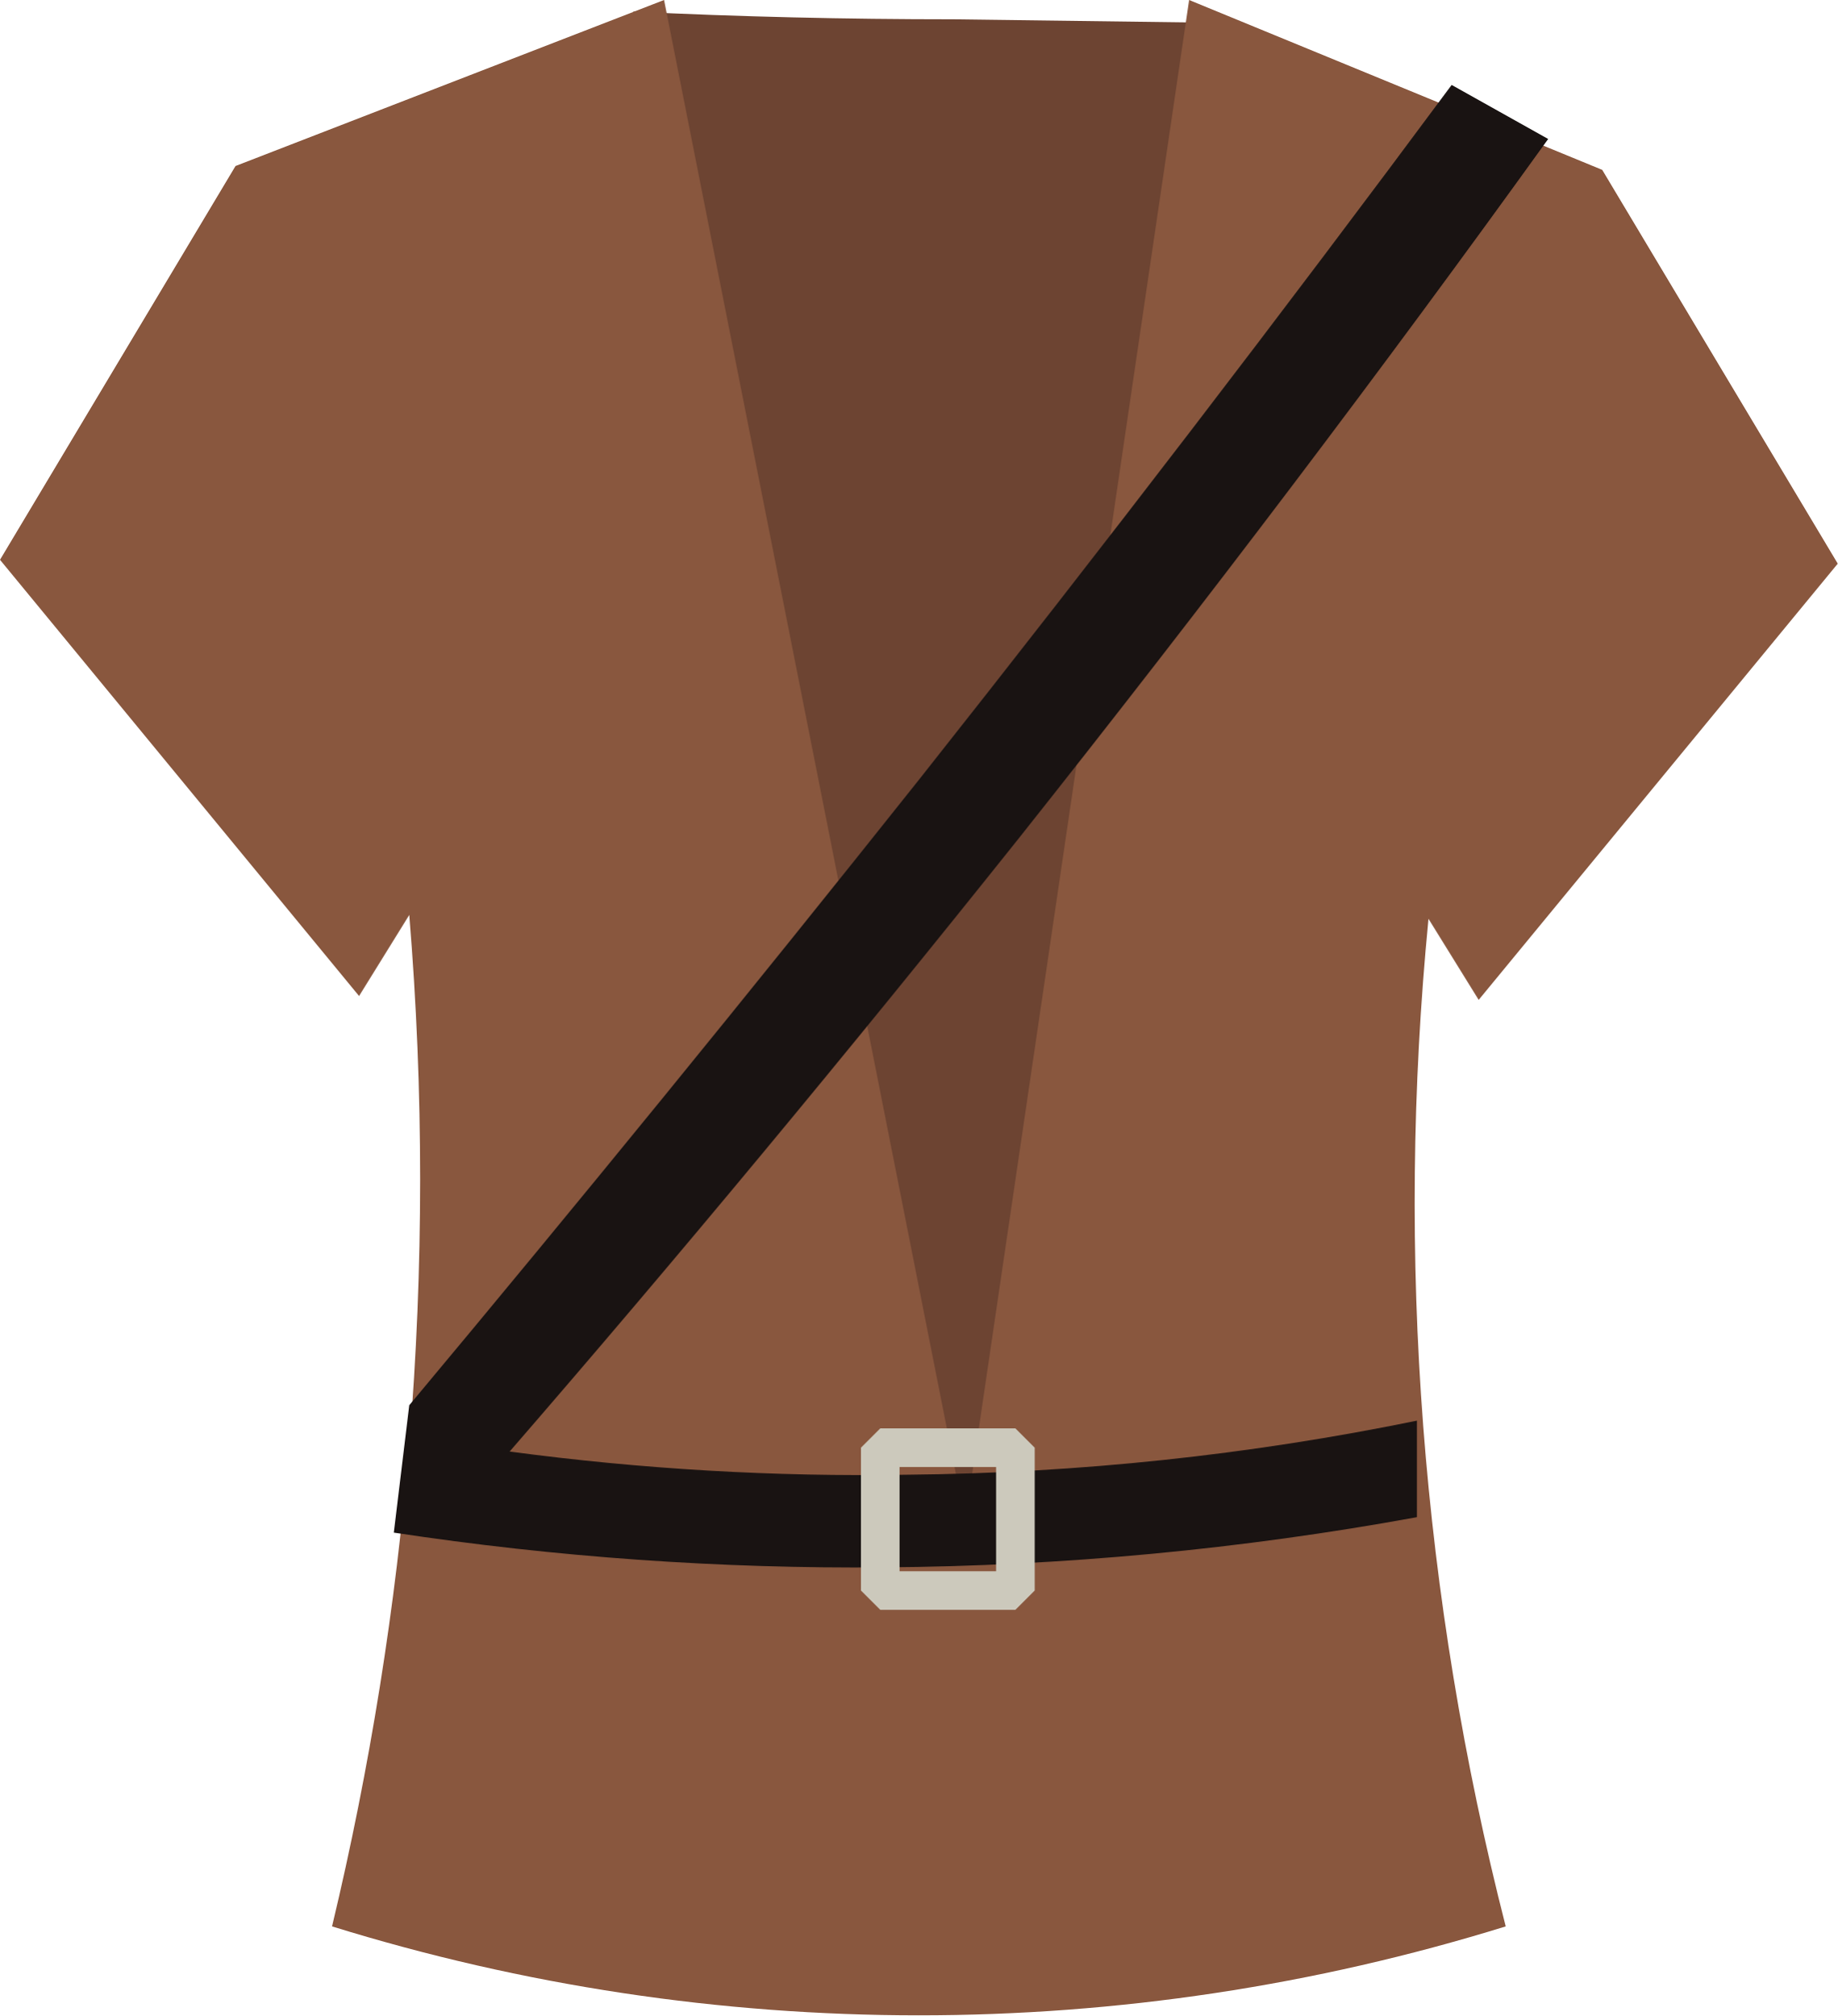
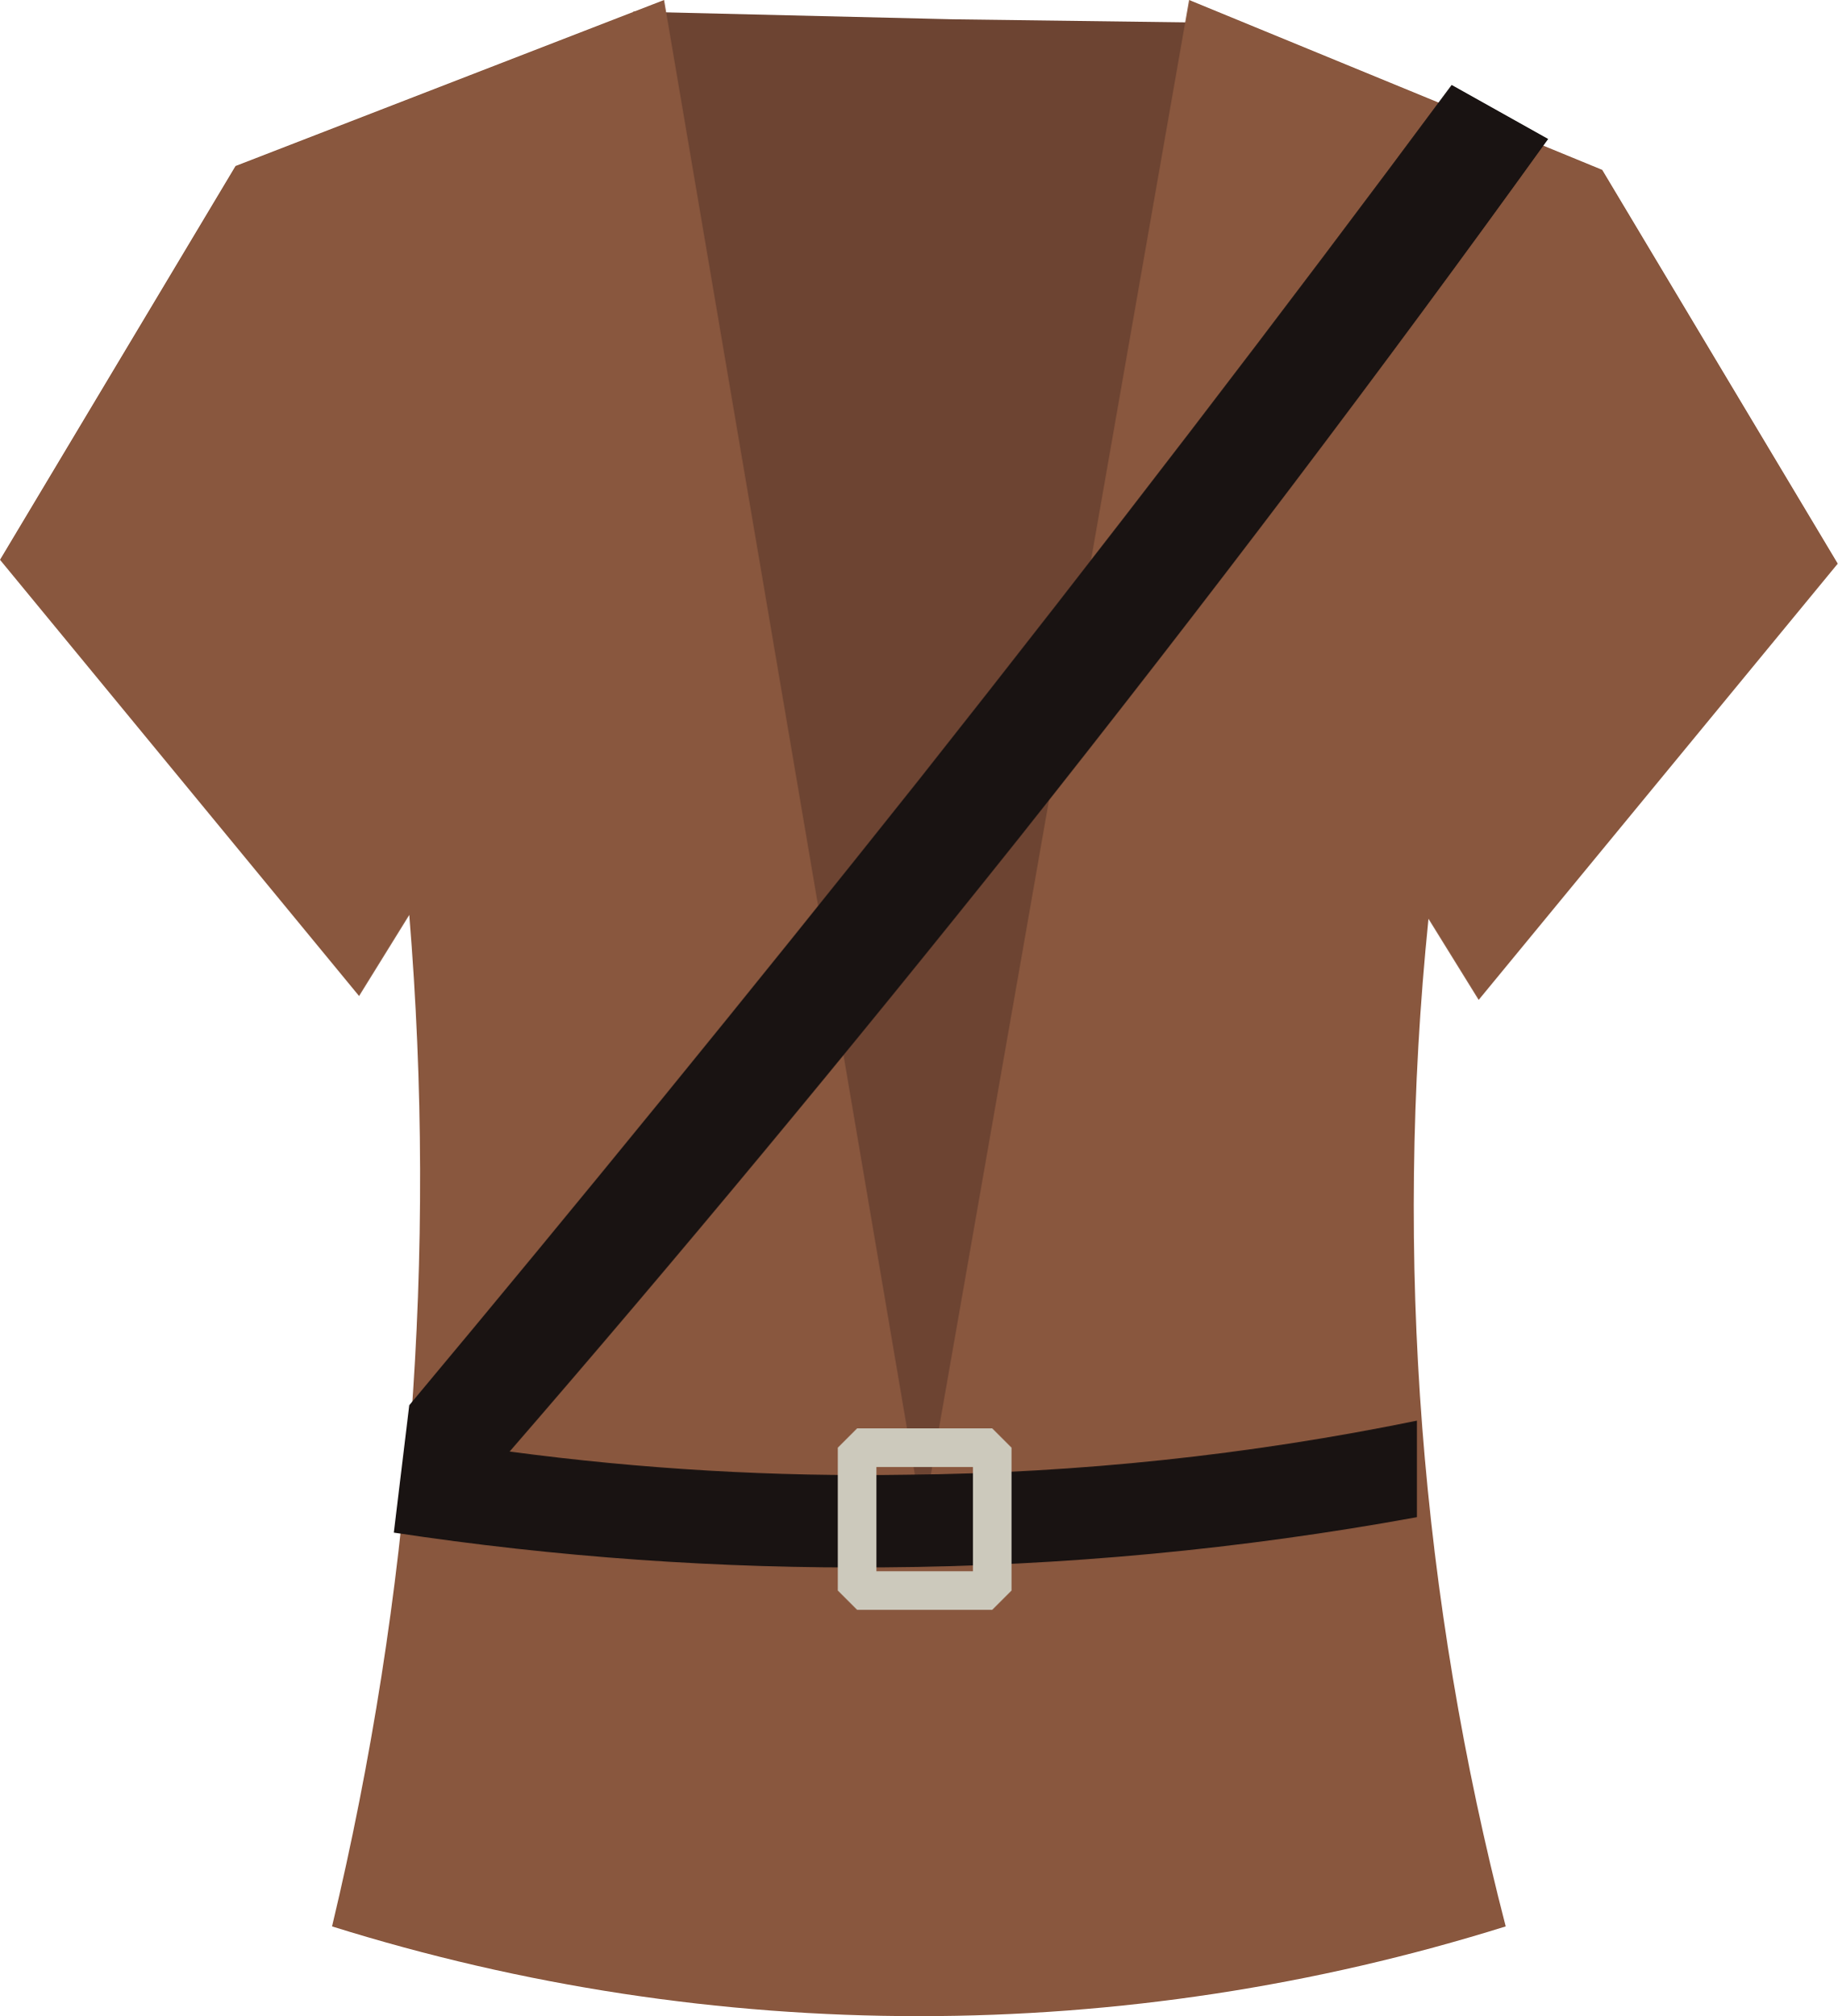
<svg xmlns="http://www.w3.org/2000/svg" viewBox="0 0 476 522">
-   <path class="_back" d="M164 3q41 2 83 2l75 1-73 397L164 3z" fill="#6d4432" />
-   <path class="_front" d="M172 0L61 43 0 145l93 113 13-21a833 833 0 0 1 0 137 831 831 0 0 1-20 125 513 513 0 0 0 304 0 757 757 0 0 1-20-261l13 21 93-113-61-102L308 0l-58 394z" fill="#89573e" />
+   <path class="_back" d="M164 3l83 2 75 1-85 398L164 3z" fill="#6d4432" />
+   <path class="_front" d="M172 0L61 43 0 145l93 113 13-21a833 833 0 0 1-20 262c99 31 205 31 304 0-22-85-29-173-20-261l13 21 93-113-61-102L308 0l-69 394L172 0z" fill="#89573e" />
  <path class="_belt" d="M376 22l25 14q-64 89-137 181-67 84-132 159a689 689 0 0 0 103 6 689 689 0 0 0 132-14v25a799 799 0 0 1-138 13 800 800 0 0 1-127-9l4-33q66-79 132-162 72-91 138-180z" fill="#191312" />
-   <path class="_buckle" fill="none" stroke="#ccc9bc" stroke-miterlimit="0" stroke-width="10" d="M228 375h35v37h-35z" />
+   <path class="_buckle" fill="none" stroke="#ccc9bc" stroke-miterlimit="0" stroke-width="10" d="M222 375h35v37h-35v-37z" />
</svg>
